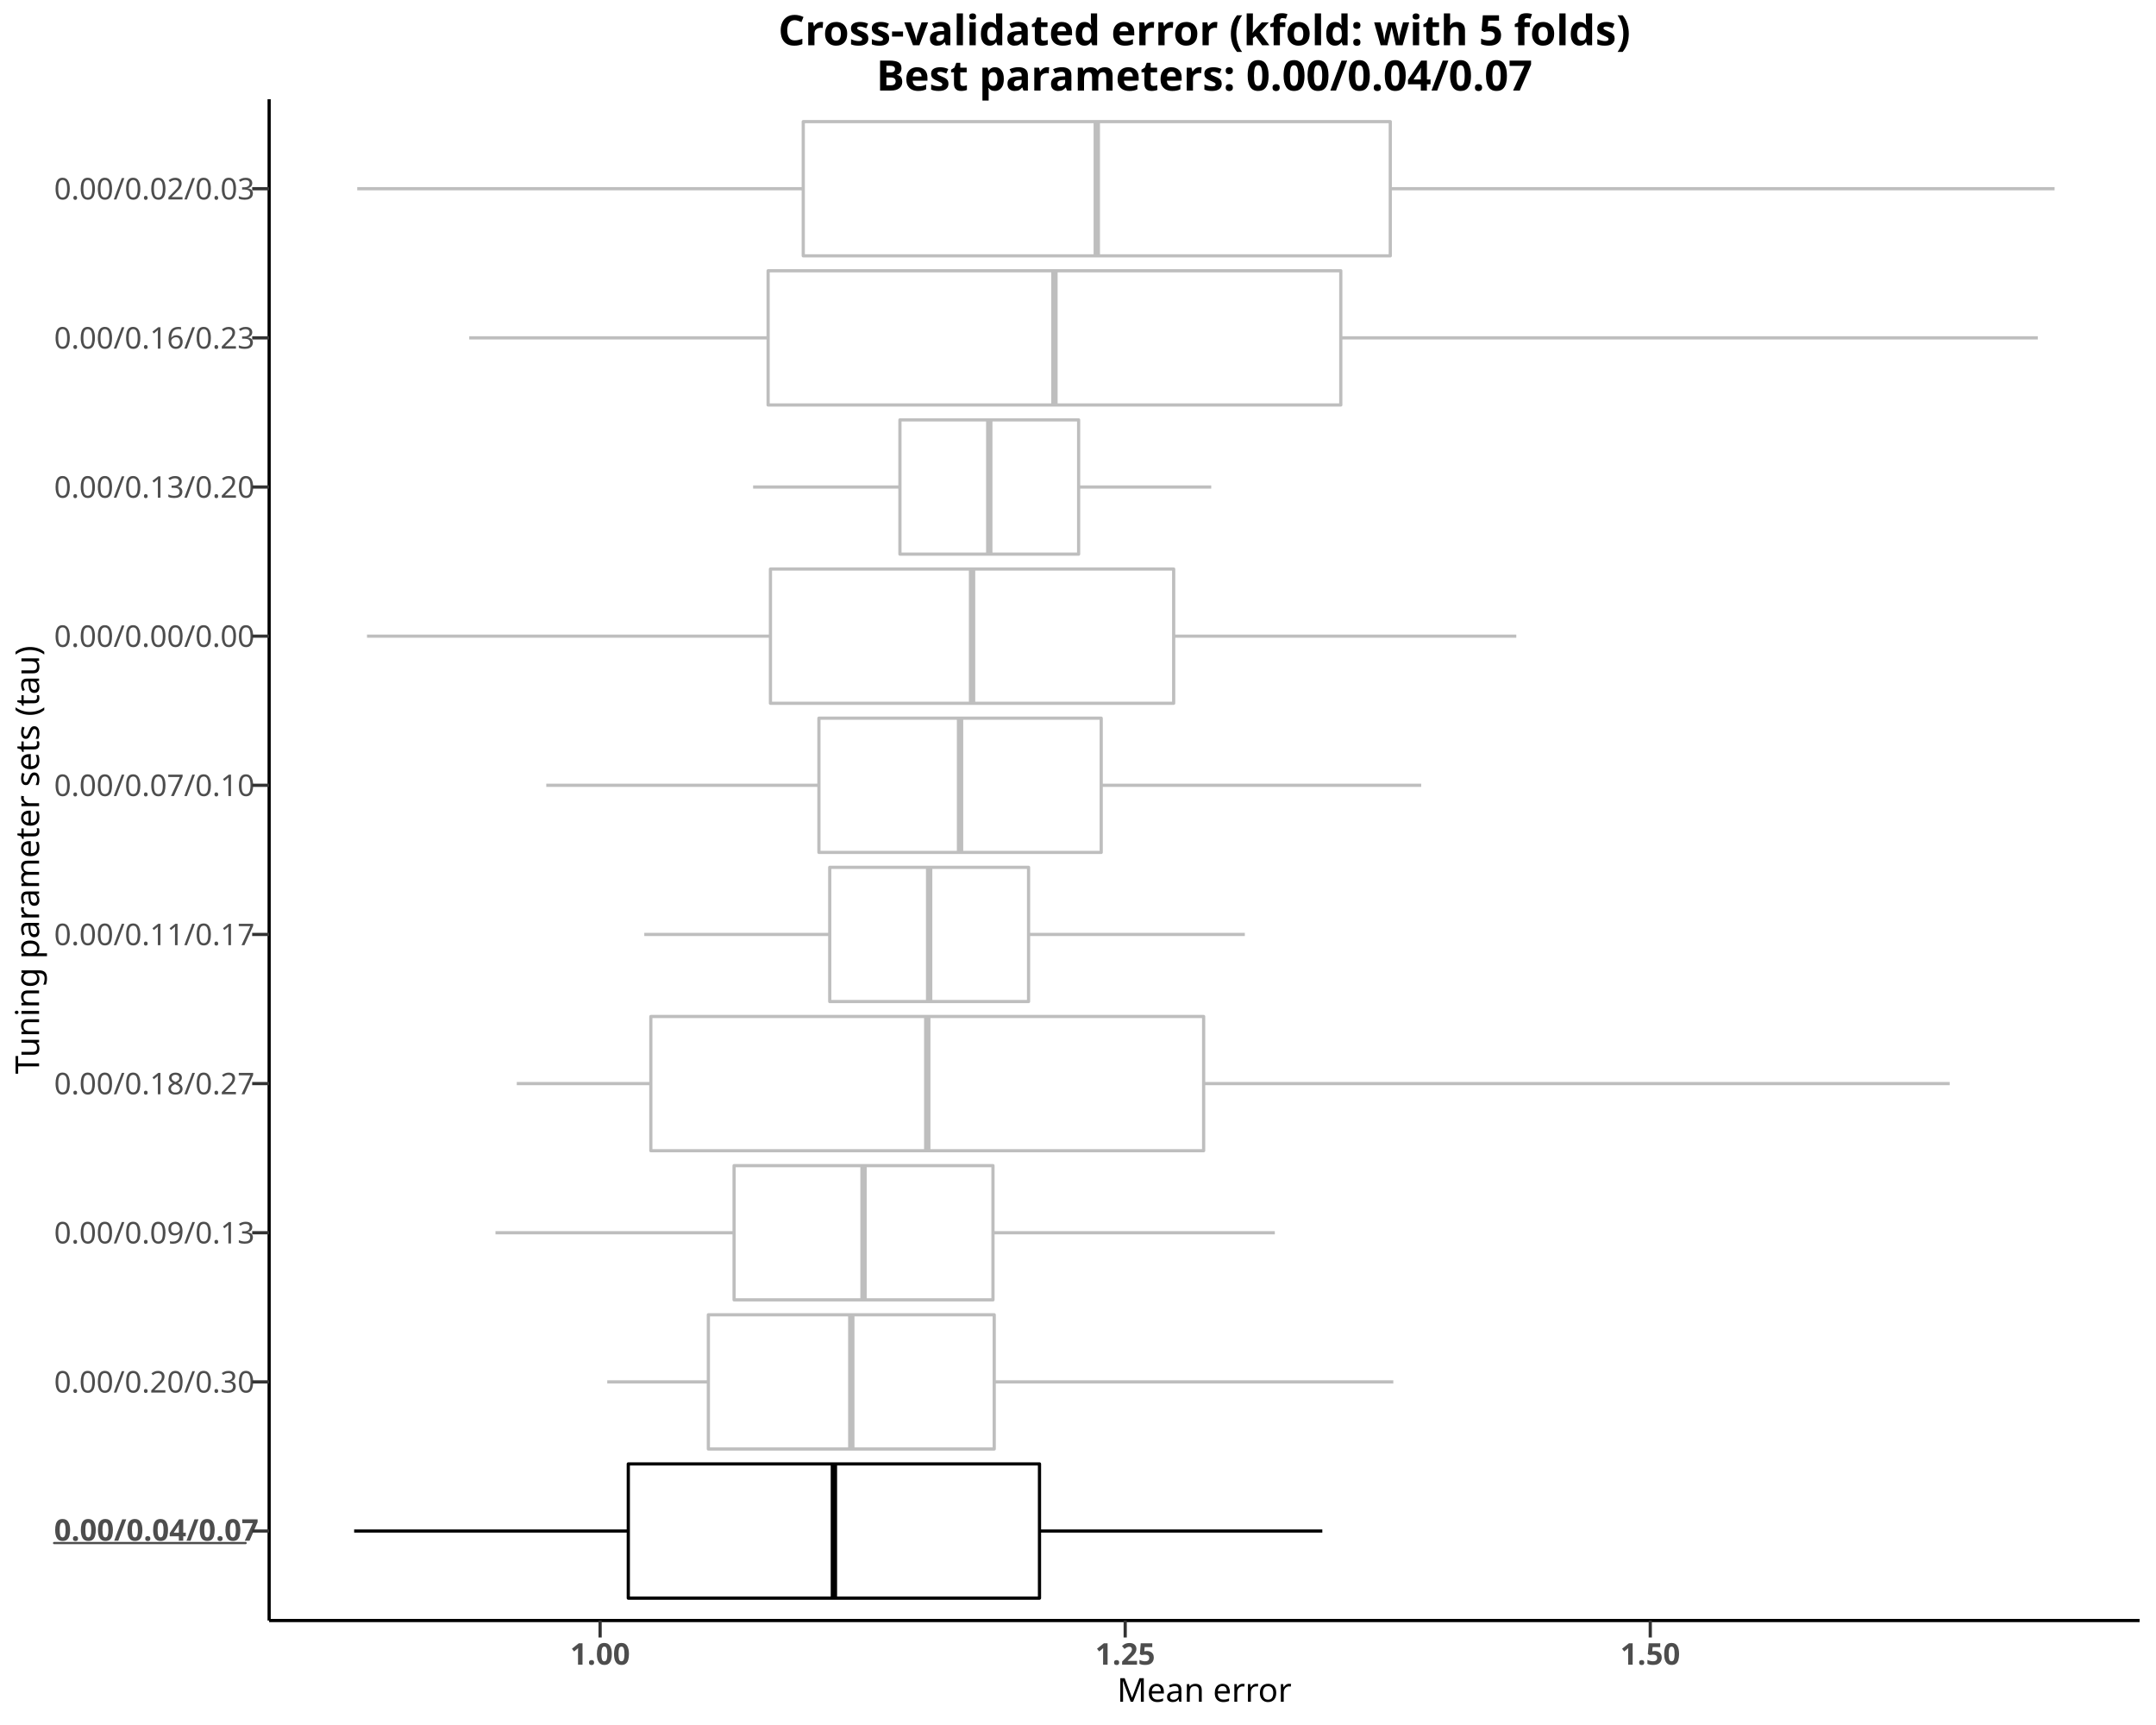
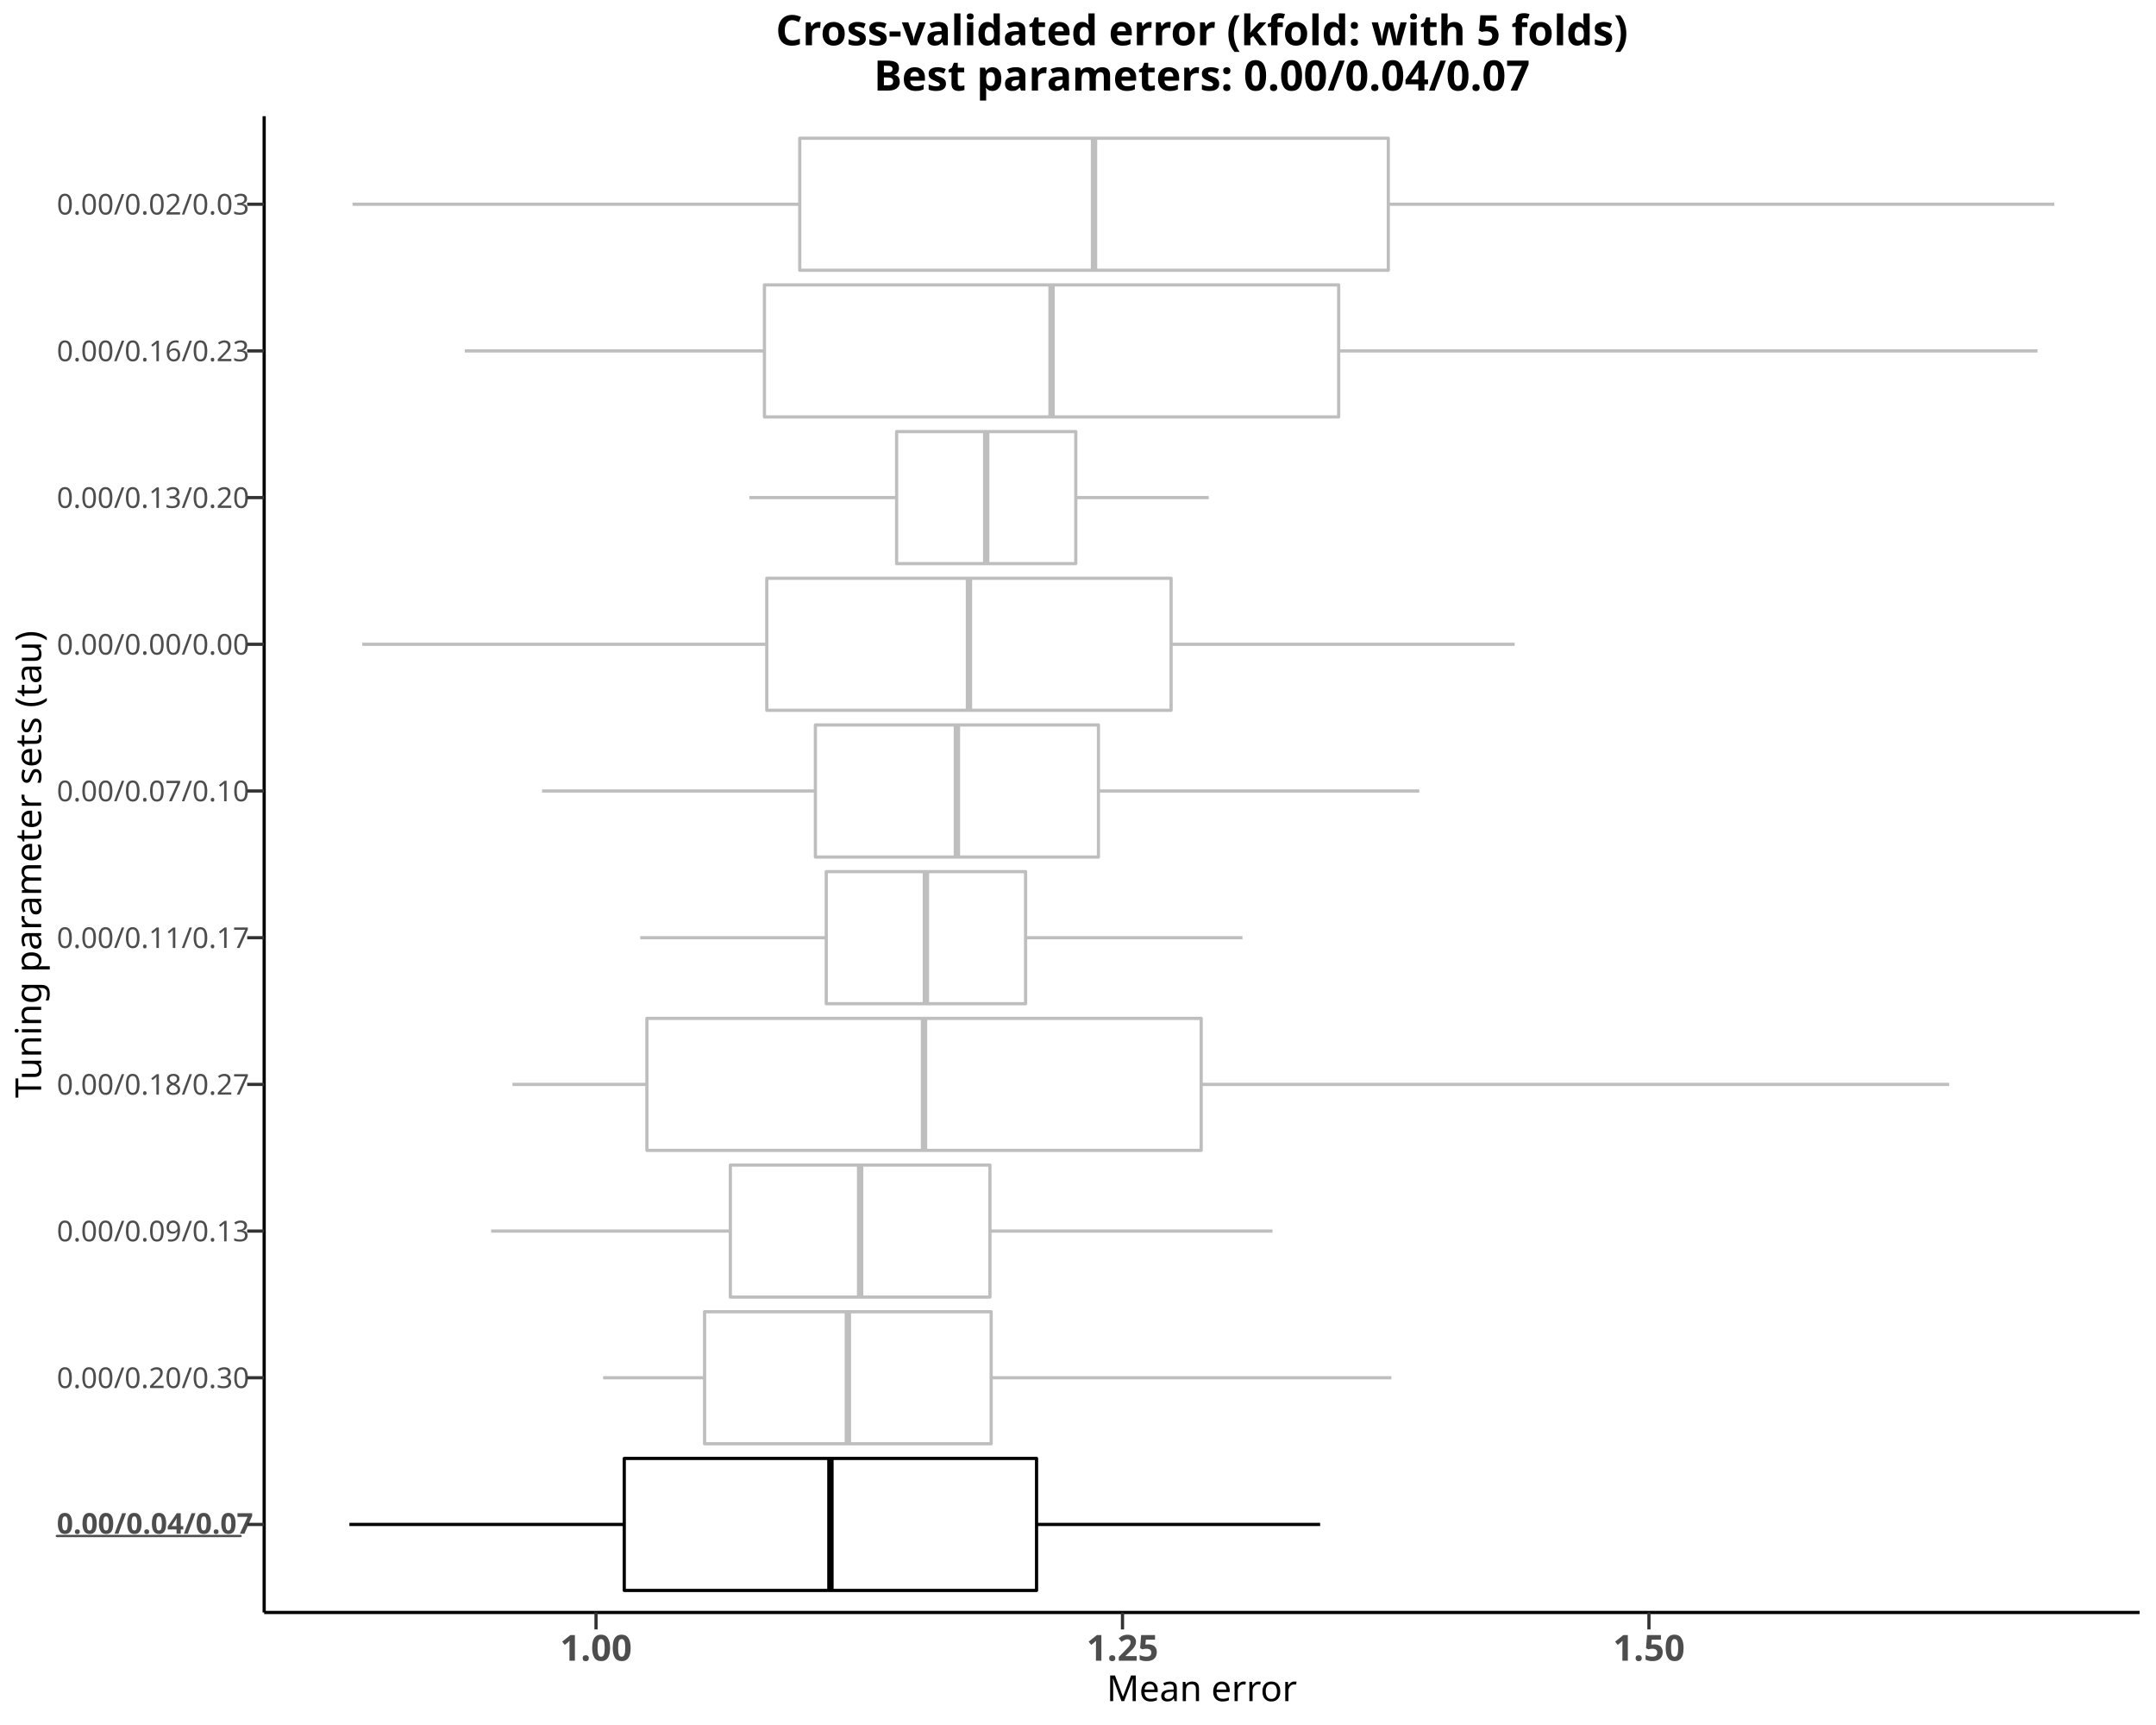
<svg xmlns="http://www.w3.org/2000/svg" class="svglite" data-engine-version="2.0" width="720.00pt" height="576.00pt" viewBox="0 0 720.00 576.00">
  <defs>
    <style type="text/css">
    .svglite line, .svglite polyline, .svglite polygon, .svglite path, .svglite rect, .svglite circle {
      fill: none;
      stroke: #000000;
      stroke-linecap: round;
      stroke-linejoin: round;
      stroke-miterlimit: 10.00;
    }
  </style>
  </defs>
  <rect width="100%" height="100%" style="stroke: none; fill: #FFFFFF;" />
  <defs>
    <clipPath id="cpMC4wMHw3MjAuMDB8MC4wMHw1NzYuMDA=">
      <rect x="0.00" y="0.00" width="720.00" height="576.00" />
    </clipPath>
  </defs>
  <g clip-path="url(#cpMC4wMHw3MjAuMDB8MC4wMHw1NzYuMDA=)">
    <rect x="0.00" y="0.00" width="720.00" height="576.00" style="stroke-width: 1.07; stroke: #FFFFFF; fill: #FFFFFF;" />
  </g>
  <defs>
-     <clipPath id="cpODkuODh8NzE0LjUyfDMzLjE0fDU0MS4xMQ==">
-       <rect x="89.88" y="33.14" width="624.64" height="507.97" />
+     <clipPath id="cpODguMjJ8NzE0LjUyfDM4LjgxfDUzOC40Mg==">
+       <rect x="88.22" y="38.81" width="626.30" height="499.61" />
    </clipPath>
  </defs>
-   <g clip-path="url(#cpODkuODh8NzE0LjUyfDMzLjE0fDU0MS4xMQ==)">
-     <rect x="89.88" y="33.14" width="624.64" height="507.97" style="stroke-width: 1.07; stroke: none; fill: #FFFFFF;" />
-     <line x1="347.14" y1="511.23" x2="441.59" y2="511.23" style="stroke-width: 1.07; stroke-linecap: butt;" />
-     <line x1="209.82" y1="511.23" x2="118.27" y2="511.23" style="stroke-width: 1.07; stroke-linecap: butt;" />
-     <polygon points="347.14,533.64 209.82,533.64 209.82,488.82 347.14,488.82 347.14,533.64 " style="stroke-width: 1.07; fill: #FFFFFF;" />
-     <line x1="278.48" y1="533.64" x2="278.48" y2="488.82" style="stroke-width: 2.13; stroke-linecap: butt;" />
-     <line x1="332.02" y1="461.43" x2="465.30" y2="461.43" style="stroke-width: 1.07; stroke: #BEBEBE; stroke-linecap: butt;" />
-     <line x1="236.56" y1="461.43" x2="202.79" y2="461.43" style="stroke-width: 1.07; stroke: #BEBEBE; stroke-linecap: butt;" />
-     <polygon points="332.02,483.84 236.56,483.84 236.56,439.02 332.02,439.02 332.02,483.84 " style="stroke-width: 1.07; stroke: #BEBEBE; fill: #FFFFFF;" />
-     <line x1="284.29" y1="483.84" x2="284.29" y2="439.02" style="stroke-width: 2.13; stroke: #BEBEBE; stroke-linecap: butt;" />
-     <line x1="331.61" y1="411.63" x2="425.73" y2="411.63" style="stroke-width: 1.07; stroke: #BEBEBE; stroke-linecap: butt;" />
-     <line x1="245.15" y1="411.63" x2="165.47" y2="411.63" style="stroke-width: 1.07; stroke: #BEBEBE; stroke-linecap: butt;" />
-     <polygon points="331.61,434.04 245.15,434.04 245.15,389.22 331.61,389.22 331.61,434.04 " style="stroke-width: 1.07; stroke: #BEBEBE; fill: #FFFFFF;" />
-     <line x1="288.38" y1="434.04" x2="288.38" y2="389.22" style="stroke-width: 2.13; stroke: #BEBEBE; stroke-linecap: butt;" />
-     <line x1="401.96" y1="361.83" x2="651.10" y2="361.83" style="stroke-width: 1.07; stroke: #BEBEBE; stroke-linecap: butt;" />
-     <line x1="217.35" y1="361.83" x2="172.58" y2="361.83" style="stroke-width: 1.07; stroke: #BEBEBE; stroke-linecap: butt;" />
-     <polygon points="401.96,384.24 217.35,384.24 217.35,339.42 401.96,339.42 401.96,384.24 " style="stroke-width: 1.07; stroke: #BEBEBE; fill: #FFFFFF;" />
-     <line x1="309.66" y1="384.24" x2="309.66" y2="339.42" style="stroke-width: 2.13; stroke: #BEBEBE; stroke-linecap: butt;" />
-     <line x1="343.49" y1="312.02" x2="415.71" y2="312.02" style="stroke-width: 1.07; stroke: #BEBEBE; stroke-linecap: butt;" />
-     <line x1="277.09" y1="312.02" x2="215.16" y2="312.02" style="stroke-width: 1.07; stroke: #BEBEBE; stroke-linecap: butt;" />
-     <polygon points="343.49,334.43 277.09,334.43 277.09,289.61 343.49,289.61 343.49,334.43 " style="stroke-width: 1.07; stroke: #BEBEBE; fill: #FFFFFF;" />
-     <line x1="310.29" y1="334.43" x2="310.29" y2="289.61" style="stroke-width: 2.13; stroke: #BEBEBE; stroke-linecap: butt;" />
-     <line x1="367.75" y1="262.22" x2="474.61" y2="262.22" style="stroke-width: 1.07; stroke: #BEBEBE; stroke-linecap: butt;" />
-     <line x1="273.48" y1="262.22" x2="182.43" y2="262.22" style="stroke-width: 1.07; stroke: #BEBEBE; stroke-linecap: butt;" />
-     <polygon points="367.75,284.63 273.48,284.63 273.48,239.81 367.75,239.81 367.75,284.63 " style="stroke-width: 1.07; stroke: #BEBEBE; fill: #FFFFFF;" />
-     <line x1="320.61" y1="284.63" x2="320.61" y2="239.81" style="stroke-width: 2.13; stroke: #BEBEBE; stroke-linecap: butt;" />
-     <line x1="391.95" y1="212.42" x2="506.37" y2="212.42" style="stroke-width: 1.07; stroke: #BEBEBE; stroke-linecap: butt;" />
-     <line x1="257.29" y1="212.42" x2="122.56" y2="212.42" style="stroke-width: 1.07; stroke: #BEBEBE; stroke-linecap: butt;" />
-     <polygon points="391.95,234.83 257.29,234.83 257.29,190.01 391.95,190.01 391.95,234.83 " style="stroke-width: 1.07; stroke: #BEBEBE; fill: #FFFFFF;" />
-     <line x1="324.62" y1="234.83" x2="324.62" y2="190.01" style="stroke-width: 2.13; stroke: #BEBEBE; stroke-linecap: butt;" />
-     <line x1="360.21" y1="162.62" x2="404.49" y2="162.62" style="stroke-width: 1.07; stroke: #BEBEBE; stroke-linecap: butt;" />
-     <line x1="300.53" y1="162.62" x2="251.50" y2="162.62" style="stroke-width: 1.07; stroke: #BEBEBE; stroke-linecap: butt;" />
-     <polygon points="360.21,185.03 300.53,185.03 300.53,140.21 360.21,140.21 360.21,185.03 " style="stroke-width: 1.07; stroke: #BEBEBE; fill: #FFFFFF;" />
-     <line x1="330.37" y1="185.03" x2="330.37" y2="140.21" style="stroke-width: 2.13; stroke: #BEBEBE; stroke-linecap: butt;" />
-     <line x1="447.76" y1="112.82" x2="680.52" y2="112.82" style="stroke-width: 1.07; stroke: #BEBEBE; stroke-linecap: butt;" />
-     <line x1="256.51" y1="112.82" x2="156.70" y2="112.82" style="stroke-width: 1.07; stroke: #BEBEBE; stroke-linecap: butt;" />
-     <polygon points="447.76,135.23 256.51,135.23 256.51,90.41 447.76,90.41 447.76,135.23 " style="stroke-width: 1.07; stroke: #BEBEBE; fill: #FFFFFF;" />
-     <line x1="352.13" y1="135.23" x2="352.13" y2="90.41" style="stroke-width: 2.13; stroke: #BEBEBE; stroke-linecap: butt;" />
-     <line x1="464.29" y1="63.02" x2="686.13" y2="63.02" style="stroke-width: 1.07; stroke: #BEBEBE; stroke-linecap: butt;" />
-     <line x1="268.25" y1="63.02" x2="119.30" y2="63.02" style="stroke-width: 1.07; stroke: #BEBEBE; stroke-linecap: butt;" />
-     <polygon points="464.29,85.43 268.25,85.43 268.25,40.61 464.29,40.61 464.29,85.43 " style="stroke-width: 1.07; stroke: #BEBEBE; fill: #FFFFFF;" />
-     <line x1="366.27" y1="85.43" x2="366.27" y2="40.61" style="stroke-width: 2.13; stroke: #BEBEBE; stroke-linecap: butt;" />
+   <g clip-path="url(#cpODguMjJ8NzE0LjUyfDM4LjgxfDUzOC40Mg==)">
+     <rect x="88.22" y="38.81" width="626.30" height="499.61" style="stroke-width: 1.07; stroke: none; fill: #FFFFFF;" />
+     <line x1="346.16" y1="509.03" x2="440.86" y2="509.03" style="stroke-width: 1.07; stroke-linecap: butt;" />
+     <line x1="208.47" y1="509.03" x2="116.69" y2="509.03" style="stroke-width: 1.07; stroke-linecap: butt;" />
+     <polygon points="346.16,531.07 208.47,531.07 208.47,486.99 346.16,486.99 346.16,531.07 " style="stroke-width: 1.07; fill: #FFFFFF;" />
+     <line x1="277.32" y1="531.07" x2="277.32" y2="486.99" style="stroke-width: 2.13; stroke-linecap: butt;" />
+     <line x1="331.00" y1="460.05" x2="464.64" y2="460.05" style="stroke-width: 1.07; stroke: #BEBEBE; stroke-linecap: butt;" />
+     <line x1="235.29" y1="460.05" x2="201.42" y2="460.05" style="stroke-width: 1.07; stroke: #BEBEBE; stroke-linecap: butt;" />
+     <polygon points="331.00,482.09 235.29,482.09 235.29,438.01 331.00,438.01 331.00,482.09 " style="stroke-width: 1.07; stroke: #BEBEBE; fill: #FFFFFF;" />
+     <line x1="283.14" y1="482.09" x2="283.14" y2="438.01" style="stroke-width: 2.13; stroke: #BEBEBE; stroke-linecap: butt;" />
+     <line x1="330.59" y1="411.07" x2="424.96" y2="411.07" style="stroke-width: 1.07; stroke: #BEBEBE; stroke-linecap: butt;" />
+     <line x1="243.90" y1="411.07" x2="164.01" y2="411.07" style="stroke-width: 1.07; stroke: #BEBEBE; stroke-linecap: butt;" />
+     <polygon points="330.59,433.11 243.90,433.11 243.90,389.03 330.59,389.03 330.59,433.11 " style="stroke-width: 1.07; stroke: #BEBEBE; fill: #FFFFFF;" />
+     <line x1="287.24" y1="433.11" x2="287.24" y2="389.03" style="stroke-width: 2.13; stroke: #BEBEBE; stroke-linecap: butt;" />
+     <line x1="401.13" y1="362.09" x2="650.93" y2="362.09" style="stroke-width: 1.07; stroke: #BEBEBE; stroke-linecap: butt;" />
+     <line x1="216.03" y1="362.09" x2="171.13" y2="362.09" style="stroke-width: 1.07; stroke: #BEBEBE; stroke-linecap: butt;" />
+     <polygon points="401.13,384.13 216.03,384.13 216.03,340.05 401.13,340.05 401.13,384.13 " style="stroke-width: 1.07; stroke: #BEBEBE; fill: #FFFFFF;" />
+     <line x1="308.58" y1="384.13" x2="308.58" y2="340.05" style="stroke-width: 2.13; stroke: #BEBEBE; stroke-linecap: butt;" />
+     <line x1="342.50" y1="313.11" x2="414.92" y2="313.11" style="stroke-width: 1.07; stroke: #BEBEBE; stroke-linecap: butt;" />
+     <line x1="275.93" y1="313.11" x2="213.83" y2="313.11" style="stroke-width: 1.07; stroke: #BEBEBE; stroke-linecap: butt;" />
+     <polygon points="342.50,335.15 275.93,335.15 275.93,291.06 342.50,291.06 342.50,335.15 " style="stroke-width: 1.07; stroke: #BEBEBE; fill: #FFFFFF;" />
+     <line x1="309.21" y1="335.15" x2="309.21" y2="291.06" style="stroke-width: 2.13; stroke: #BEBEBE; stroke-linecap: butt;" />
+     <line x1="366.83" y1="264.12" x2="473.97" y2="264.12" style="stroke-width: 1.07; stroke: #BEBEBE; stroke-linecap: butt;" />
+     <line x1="272.30" y1="264.12" x2="181.01" y2="264.12" style="stroke-width: 1.07; stroke: #BEBEBE; stroke-linecap: butt;" />
+     <polygon points="366.83,286.17 272.30,286.17 272.30,242.08 366.83,242.08 366.83,286.17 " style="stroke-width: 1.07; stroke: #BEBEBE; fill: #FFFFFF;" />
+     <line x1="319.56" y1="286.17" x2="319.56" y2="242.08" style="stroke-width: 2.13; stroke: #BEBEBE; stroke-linecap: butt;" />
+     <line x1="391.09" y1="215.14" x2="505.82" y2="215.14" style="stroke-width: 1.07; stroke: #BEBEBE; stroke-linecap: butt;" />
+     <line x1="256.07" y1="215.14" x2="120.98" y2="215.14" style="stroke-width: 1.07; stroke: #BEBEBE; stroke-linecap: butt;" />
+     <polygon points="391.09,237.18 256.07,237.18 256.07,193.10 391.09,193.10 391.09,237.18 " style="stroke-width: 1.07; stroke: #BEBEBE; fill: #FFFFFF;" />
+     <line x1="323.58" y1="237.18" x2="323.58" y2="193.10" style="stroke-width: 2.13; stroke: #BEBEBE; stroke-linecap: butt;" />
+     <line x1="359.26" y1="166.16" x2="403.66" y2="166.16" style="stroke-width: 1.07; stroke: #BEBEBE; stroke-linecap: butt;" />
+     <line x1="299.43" y1="166.16" x2="250.26" y2="166.16" style="stroke-width: 1.07; stroke: #BEBEBE; stroke-linecap: butt;" />
+     <polygon points="359.26,188.20 299.43,188.20 299.43,144.12 359.26,144.12 359.26,188.20 " style="stroke-width: 1.07; stroke: #BEBEBE; fill: #FFFFFF;" />
+     <line x1="329.34" y1="188.20" x2="329.34" y2="144.12" style="stroke-width: 2.13; stroke: #BEBEBE; stroke-linecap: butt;" />
+     <line x1="447.05" y1="117.18" x2="680.43" y2="117.18" style="stroke-width: 1.07; stroke: #BEBEBE; stroke-linecap: butt;" />
+     <line x1="255.29" y1="117.18" x2="155.21" y2="117.18" style="stroke-width: 1.07; stroke: #BEBEBE; stroke-linecap: butt;" />
+     <polygon points="447.05,139.22 255.29,139.22 255.29,95.14 447.05,95.14 447.05,139.22 " style="stroke-width: 1.07; stroke: #BEBEBE; fill: #FFFFFF;" />
+     <line x1="351.17" y1="139.22" x2="351.17" y2="95.14" style="stroke-width: 2.13; stroke: #BEBEBE; stroke-linecap: butt;" />
+     <line x1="463.63" y1="68.20" x2="686.05" y2="68.20" style="stroke-width: 1.07; stroke: #BEBEBE; stroke-linecap: butt;" />
+     <line x1="267.07" y1="68.20" x2="117.72" y2="68.20" style="stroke-width: 1.07; stroke: #BEBEBE; stroke-linecap: butt;" />
+     <polygon points="463.63,90.24 267.07,90.24 267.07,46.16 463.63,46.16 463.63,90.24 " style="stroke-width: 1.07; stroke: #BEBEBE; fill: #FFFFFF;" />
+     <line x1="365.35" y1="90.24" x2="365.35" y2="46.16" style="stroke-width: 2.13; stroke: #BEBEBE; stroke-linecap: butt;" />
  </g>
  <g clip-path="url(#cpMC4wMHw3MjAuMDB8MC4wMHw1NzYuMDA=)">
-     <polyline points="89.88,541.11 89.88,33.14 " style="stroke-width: 1.07; stroke-linecap: butt;" />
-     <text x="18.07" y="465.00" style="font-size: 10.00px; fill: #4D4D4D; font-family: sans;" textLength="63.95px" lengthAdjust="spacingAndGlyphs">0.00/0.20/0.30</text>
-     <text x="18.07" y="216.00" style="font-size: 10.00px; fill: #4D4D4D; font-family: sans;" textLength="63.95px" lengthAdjust="spacingAndGlyphs">0.00/0.00/0.00</text>
-     <text x="18.07" y="315.60" style="font-size: 10.00px; fill: #4D4D4D; font-family: sans;" textLength="63.95px" lengthAdjust="spacingAndGlyphs">0.00/0.11/0.17</text>
-     <text x="18.07" y="116.40" style="font-size: 10.00px; fill: #4D4D4D; font-family: sans;" textLength="63.95px" lengthAdjust="spacingAndGlyphs">0.00/0.16/0.23</text>
-     <text x="18.07" y="365.40" style="font-size: 10.00px; fill: #4D4D4D; font-family: sans;" textLength="63.95px" lengthAdjust="spacingAndGlyphs">0.00/0.18/0.27</text>
-     <text x="18.07" y="166.20" style="font-size: 10.00px; fill: #4D4D4D; font-family: sans;" textLength="63.95px" lengthAdjust="spacingAndGlyphs">0.00/0.13/0.20</text>
-     <text x="18.07" y="265.80" style="font-size: 10.00px; fill: #4D4D4D; font-family: sans;" textLength="63.95px" lengthAdjust="spacingAndGlyphs">0.00/0.07/0.10</text>
-     <text x="18.07" y="415.20" style="font-size: 10.00px; fill: #4D4D4D; font-family: sans;" textLength="63.95px" lengthAdjust="spacingAndGlyphs">0.00/0.09/0.13</text>
-     <text x="18.07" y="514.46" style="font-size: 10.00px; font-weight: bold; fill: #4D4D4D; font-family: sans;" textLength="63.95px" lengthAdjust="spacingAndGlyphs">0.00/0.04/0.07</text>
-     <polyline points="18.07,515.24 82.02,515.24 " style="stroke-width: 0.75; stroke: #4D4D4D;" />
-     <text x="18.07" y="66.60" style="font-size: 10.00px; fill: #4D4D4D; font-family: sans;" textLength="63.95px" lengthAdjust="spacingAndGlyphs">0.00/0.02/0.03</text>
-     <polyline points="84.21,461.43 89.88,461.43 " style="stroke-width: 1.07; stroke: #333333; stroke-linecap: butt;" />
-     <polyline points="84.21,361.83 89.88,361.83 " style="stroke-width: 1.07; stroke: #333333; stroke-linecap: butt;" />
-     <polyline points="84.21,112.82 89.88,112.82 " style="stroke-width: 1.07; stroke: #333333; stroke-linecap: butt;" />
-     <polyline points="84.21,162.62 89.88,162.62 " style="stroke-width: 1.07; stroke: #333333; stroke-linecap: butt;" />
-     <polyline points="84.21,312.02 89.88,312.02 " style="stroke-width: 1.07; stroke: #333333; stroke-linecap: butt;" />
-     <polyline points="84.21,411.63 89.88,411.63 " style="stroke-width: 1.07; stroke: #333333; stroke-linecap: butt;" />
-     <polyline points="84.21,262.22 89.88,262.22 " style="stroke-width: 1.07; stroke: #333333; stroke-linecap: butt;" />
-     <polyline points="84.21,511.23 89.88,511.23 " style="stroke-width: 1.07; stroke: #333333; stroke-linecap: butt;" />
-     <polyline points="84.21,63.02 89.88,63.02 " style="stroke-width: 1.07; stroke: #333333; stroke-linecap: butt;" />
-     <polyline points="84.21,212.42 89.88,212.42 " style="stroke-width: 1.07; stroke: #333333; stroke-linecap: butt;" />
-     <polyline points="89.88,541.11 714.52,541.11 " style="stroke-width: 1.07; stroke-linecap: butt;" />
-     <polyline points="200.41,546.78 200.41,541.11 " style="stroke-width: 1.07; stroke: #333333; stroke-linecap: butt;" />
-     <polyline points="375.76,546.78 375.76,541.11 " style="stroke-width: 1.07; stroke: #333333; stroke-linecap: butt;" />
-     <polyline points="551.11,546.78 551.11,541.11 " style="stroke-width: 1.07; stroke: #333333; stroke-linecap: butt;" />
-     <text x="200.41" y="555.85" text-anchor="middle" style="font-size: 10.00px; font-weight: bold; fill: #4D4D4D; font-family: sans;" textLength="19.46px" lengthAdjust="spacingAndGlyphs">1.00</text>
-     <text x="375.76" y="555.85" text-anchor="middle" style="font-size: 10.00px; font-weight: bold; fill: #4D4D4D; font-family: sans;" textLength="19.46px" lengthAdjust="spacingAndGlyphs">1.25</text>
-     <text x="551.11" y="555.85" text-anchor="middle" style="font-size: 10.00px; font-weight: bold; fill: #4D4D4D; font-family: sans;" textLength="19.46px" lengthAdjust="spacingAndGlyphs">1.50</text>
-     <text x="402.20" y="568.24" text-anchor="middle" style="font-size: 11.00px; font-family: sans;" textLength="53.80px" lengthAdjust="spacingAndGlyphs">Mean error</text>
-     <text transform="translate(13.05,287.12) rotate(-90)" text-anchor="middle" style="font-size: 11.00px; font-family: sans;" textLength="135.74px" lengthAdjust="spacingAndGlyphs">Tuning parameter sets (tau)</text>
-     <text x="402.20" y="15.11" text-anchor="middle" style="font-size: 14.00px; font-weight: bold; font-family: sans;" textLength="251.34px" lengthAdjust="spacingAndGlyphs">Cross-validated error (kfold: with 5 folds)</text>
-     <text x="402.20" y="30.23" text-anchor="middle" style="font-size: 14.00px; font-weight: bold; font-family: sans;" textLength="200.04px" lengthAdjust="spacingAndGlyphs">Best parameters: 0.00/0.04/0.07</text>
+     <polyline points="88.22,538.42 88.22,38.81 " style="stroke-width: 1.07; stroke-linecap: butt;" />
+     <text x="18.97" y="463.48" style="font-size: 9.60px; fill: #4D4D4D; font-family: sans;" textLength="61.39px" lengthAdjust="spacingAndGlyphs">0.00/0.20/0.30</text>
+     <text x="18.97" y="218.58" style="font-size: 9.60px; fill: #4D4D4D; font-family: sans;" textLength="61.39px" lengthAdjust="spacingAndGlyphs">0.00/0.00/0.00</text>
+     <text x="18.97" y="316.54" style="font-size: 9.60px; fill: #4D4D4D; font-family: sans;" textLength="61.39px" lengthAdjust="spacingAndGlyphs">0.00/0.11/0.17</text>
+     <text x="18.97" y="120.61" style="font-size: 9.60px; fill: #4D4D4D; font-family: sans;" textLength="61.39px" lengthAdjust="spacingAndGlyphs">0.00/0.16/0.23</text>
+     <text x="18.97" y="365.52" style="font-size: 9.60px; fill: #4D4D4D; font-family: sans;" textLength="61.39px" lengthAdjust="spacingAndGlyphs">0.00/0.18/0.27</text>
+     <text x="18.97" y="169.59" style="font-size: 9.60px; fill: #4D4D4D; font-family: sans;" textLength="61.39px" lengthAdjust="spacingAndGlyphs">0.00/0.13/0.20</text>
+     <text x="18.97" y="267.56" style="font-size: 9.60px; fill: #4D4D4D; font-family: sans;" textLength="61.39px" lengthAdjust="spacingAndGlyphs">0.00/0.07/0.10</text>
+     <text x="18.97" y="414.50" style="font-size: 9.60px; fill: #4D4D4D; font-family: sans;" textLength="61.39px" lengthAdjust="spacingAndGlyphs">0.00/0.09/0.13</text>
+     <text x="18.97" y="512.13" style="font-size: 9.60px; font-weight: bold; fill: #4D4D4D; font-family: sans;" textLength="61.39px" lengthAdjust="spacingAndGlyphs">0.00/0.04/0.07</text>
+     <polyline points="18.97,512.89 80.36,512.89 " style="stroke-width: 0.75; stroke: #4D4D4D;" />
+     <text x="18.97" y="71.63" style="font-size: 9.60px; fill: #4D4D4D; font-family: sans;" textLength="61.39px" lengthAdjust="spacingAndGlyphs">0.00/0.02/0.03</text>
+     <polyline points="82.55,460.05 88.22,460.05 " style="stroke-width: 1.07; stroke: #333333; stroke-linecap: butt;" />
+     <polyline points="82.55,362.09 88.22,362.09 " style="stroke-width: 1.07; stroke: #333333; stroke-linecap: butt;" />
+     <polyline points="82.55,117.18 88.22,117.18 " style="stroke-width: 1.07; stroke: #333333; stroke-linecap: butt;" />
+     <polyline points="82.55,166.16 88.22,166.16 " style="stroke-width: 1.07; stroke: #333333; stroke-linecap: butt;" />
+     <polyline points="82.55,313.11 88.22,313.11 " style="stroke-width: 1.07; stroke: #333333; stroke-linecap: butt;" />
+     <polyline points="82.55,411.07 88.22,411.07 " style="stroke-width: 1.07; stroke: #333333; stroke-linecap: butt;" />
+     <polyline points="82.55,264.12 88.22,264.12 " style="stroke-width: 1.07; stroke: #333333; stroke-linecap: butt;" />
+     <polyline points="82.55,509.03 88.22,509.03 " style="stroke-width: 1.07; stroke: #333333; stroke-linecap: butt;" />
+     <polyline points="82.55,68.20 88.22,68.20 " style="stroke-width: 1.07; stroke: #333333; stroke-linecap: butt;" />
+     <polyline points="82.55,215.14 88.22,215.14 " style="stroke-width: 1.07; stroke: #333333; stroke-linecap: butt;" />
+     <polyline points="88.22,538.42 714.52,538.42 " style="stroke-width: 1.07; stroke-linecap: butt;" />
+     <polyline points="199.04,544.09 199.04,538.42 " style="stroke-width: 1.07; stroke: #333333; stroke-linecap: butt;" />
+     <polyline points="374.86,544.09 374.86,538.42 " style="stroke-width: 1.07; stroke: #333333; stroke-linecap: butt;" />
+     <polyline points="550.67,544.09 550.67,538.42 " style="stroke-width: 1.07; stroke: #333333; stroke-linecap: butt;" />
+     <text x="199.04" y="554.54" text-anchor="middle" style="font-size: 12.00px; font-weight: bold; fill: #4D4D4D; font-family: sans;" textLength="23.36px" lengthAdjust="spacingAndGlyphs">1.00</text>
+     <text x="374.86" y="554.54" text-anchor="middle" style="font-size: 12.00px; font-weight: bold; fill: #4D4D4D; font-family: sans;" textLength="23.36px" lengthAdjust="spacingAndGlyphs">1.25</text>
+     <text x="550.67" y="554.54" text-anchor="middle" style="font-size: 12.00px; font-weight: bold; fill: #4D4D4D; font-family: sans;" textLength="23.36px" lengthAdjust="spacingAndGlyphs">1.50</text>
+     <text x="401.37" y="568.03" text-anchor="middle" style="font-size: 12.00px; font-family: sans;" textLength="58.69px" lengthAdjust="spacingAndGlyphs">Mean error</text>
+     <text transform="translate(13.74,288.62) rotate(-90)" text-anchor="middle" style="font-size: 12.00px; font-family: sans;" textLength="148.08px" lengthAdjust="spacingAndGlyphs">Tuning parameter sets (tau)</text>
+     <text x="401.37" y="15.11" text-anchor="middle" style="font-size: 14.00px; font-weight: bold; font-family: sans;" textLength="251.34px" lengthAdjust="spacingAndGlyphs">Cross-validated error (kfold: with 5 folds)</text>
+     <text x="401.37" y="30.23" text-anchor="middle" style="font-size: 14.00px; font-weight: bold; font-family: sans;" textLength="200.04px" lengthAdjust="spacingAndGlyphs">Best parameters: 0.00/0.04/0.07</text>
  </g>
</svg>
